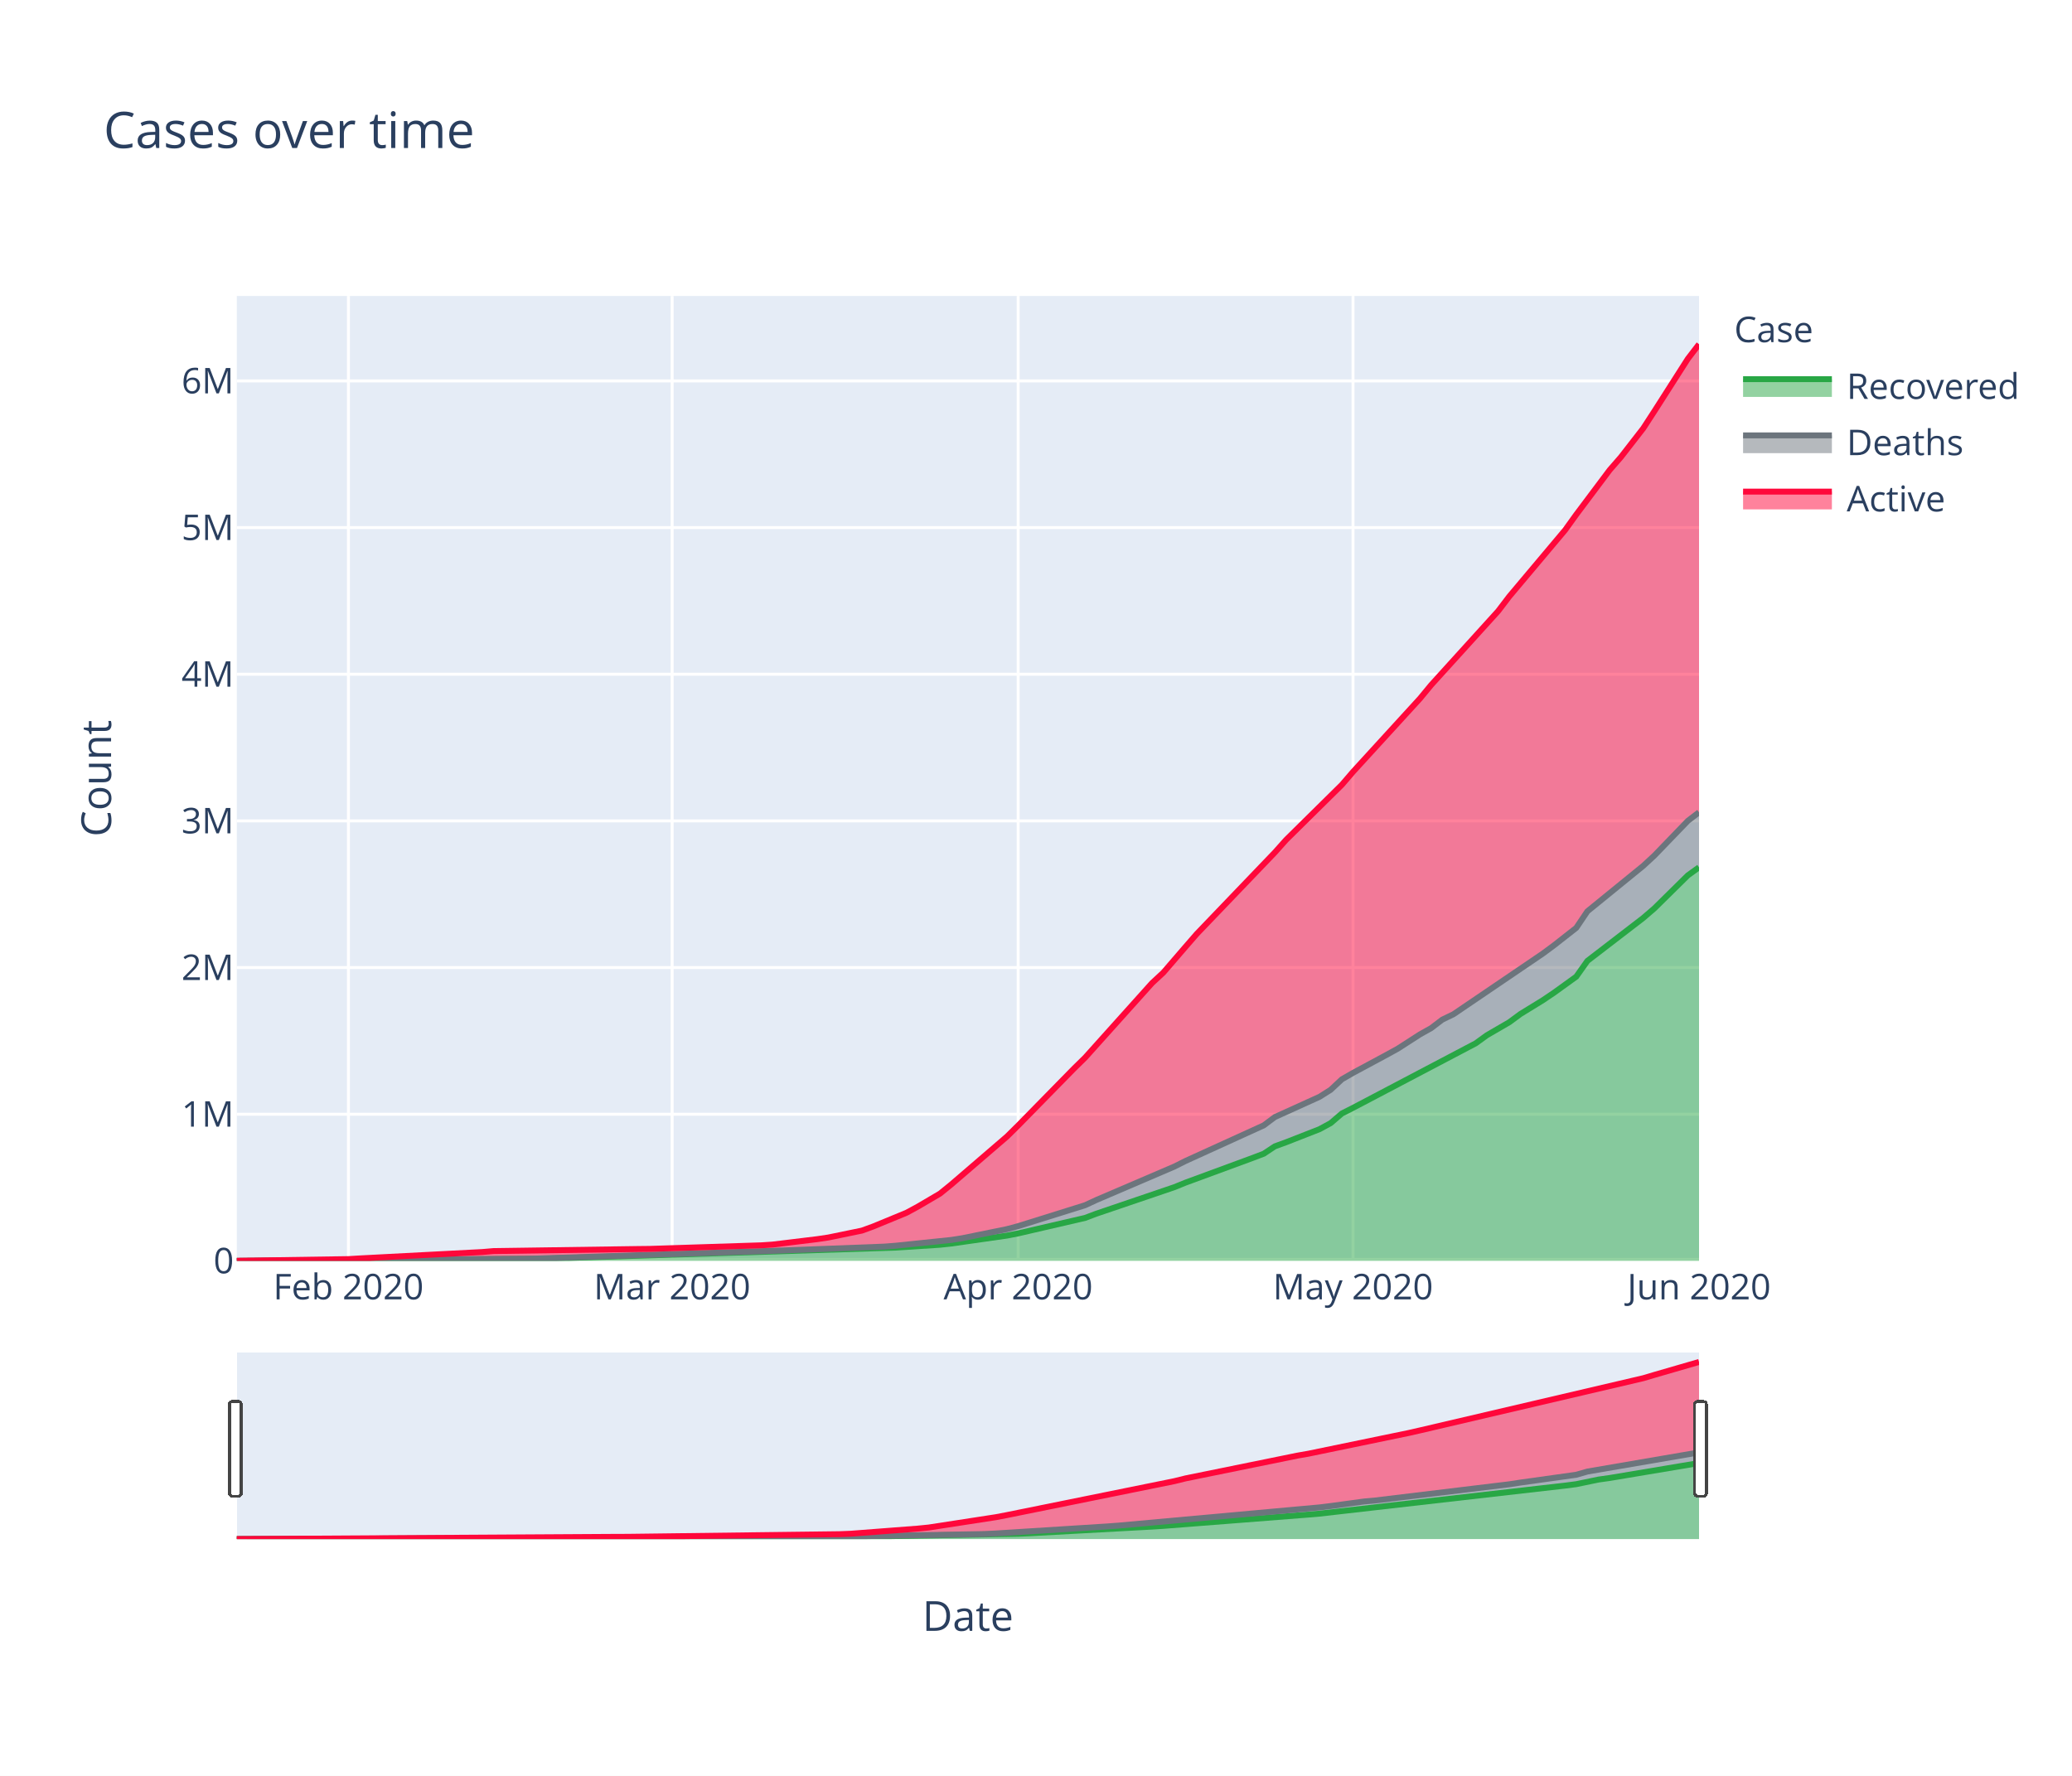
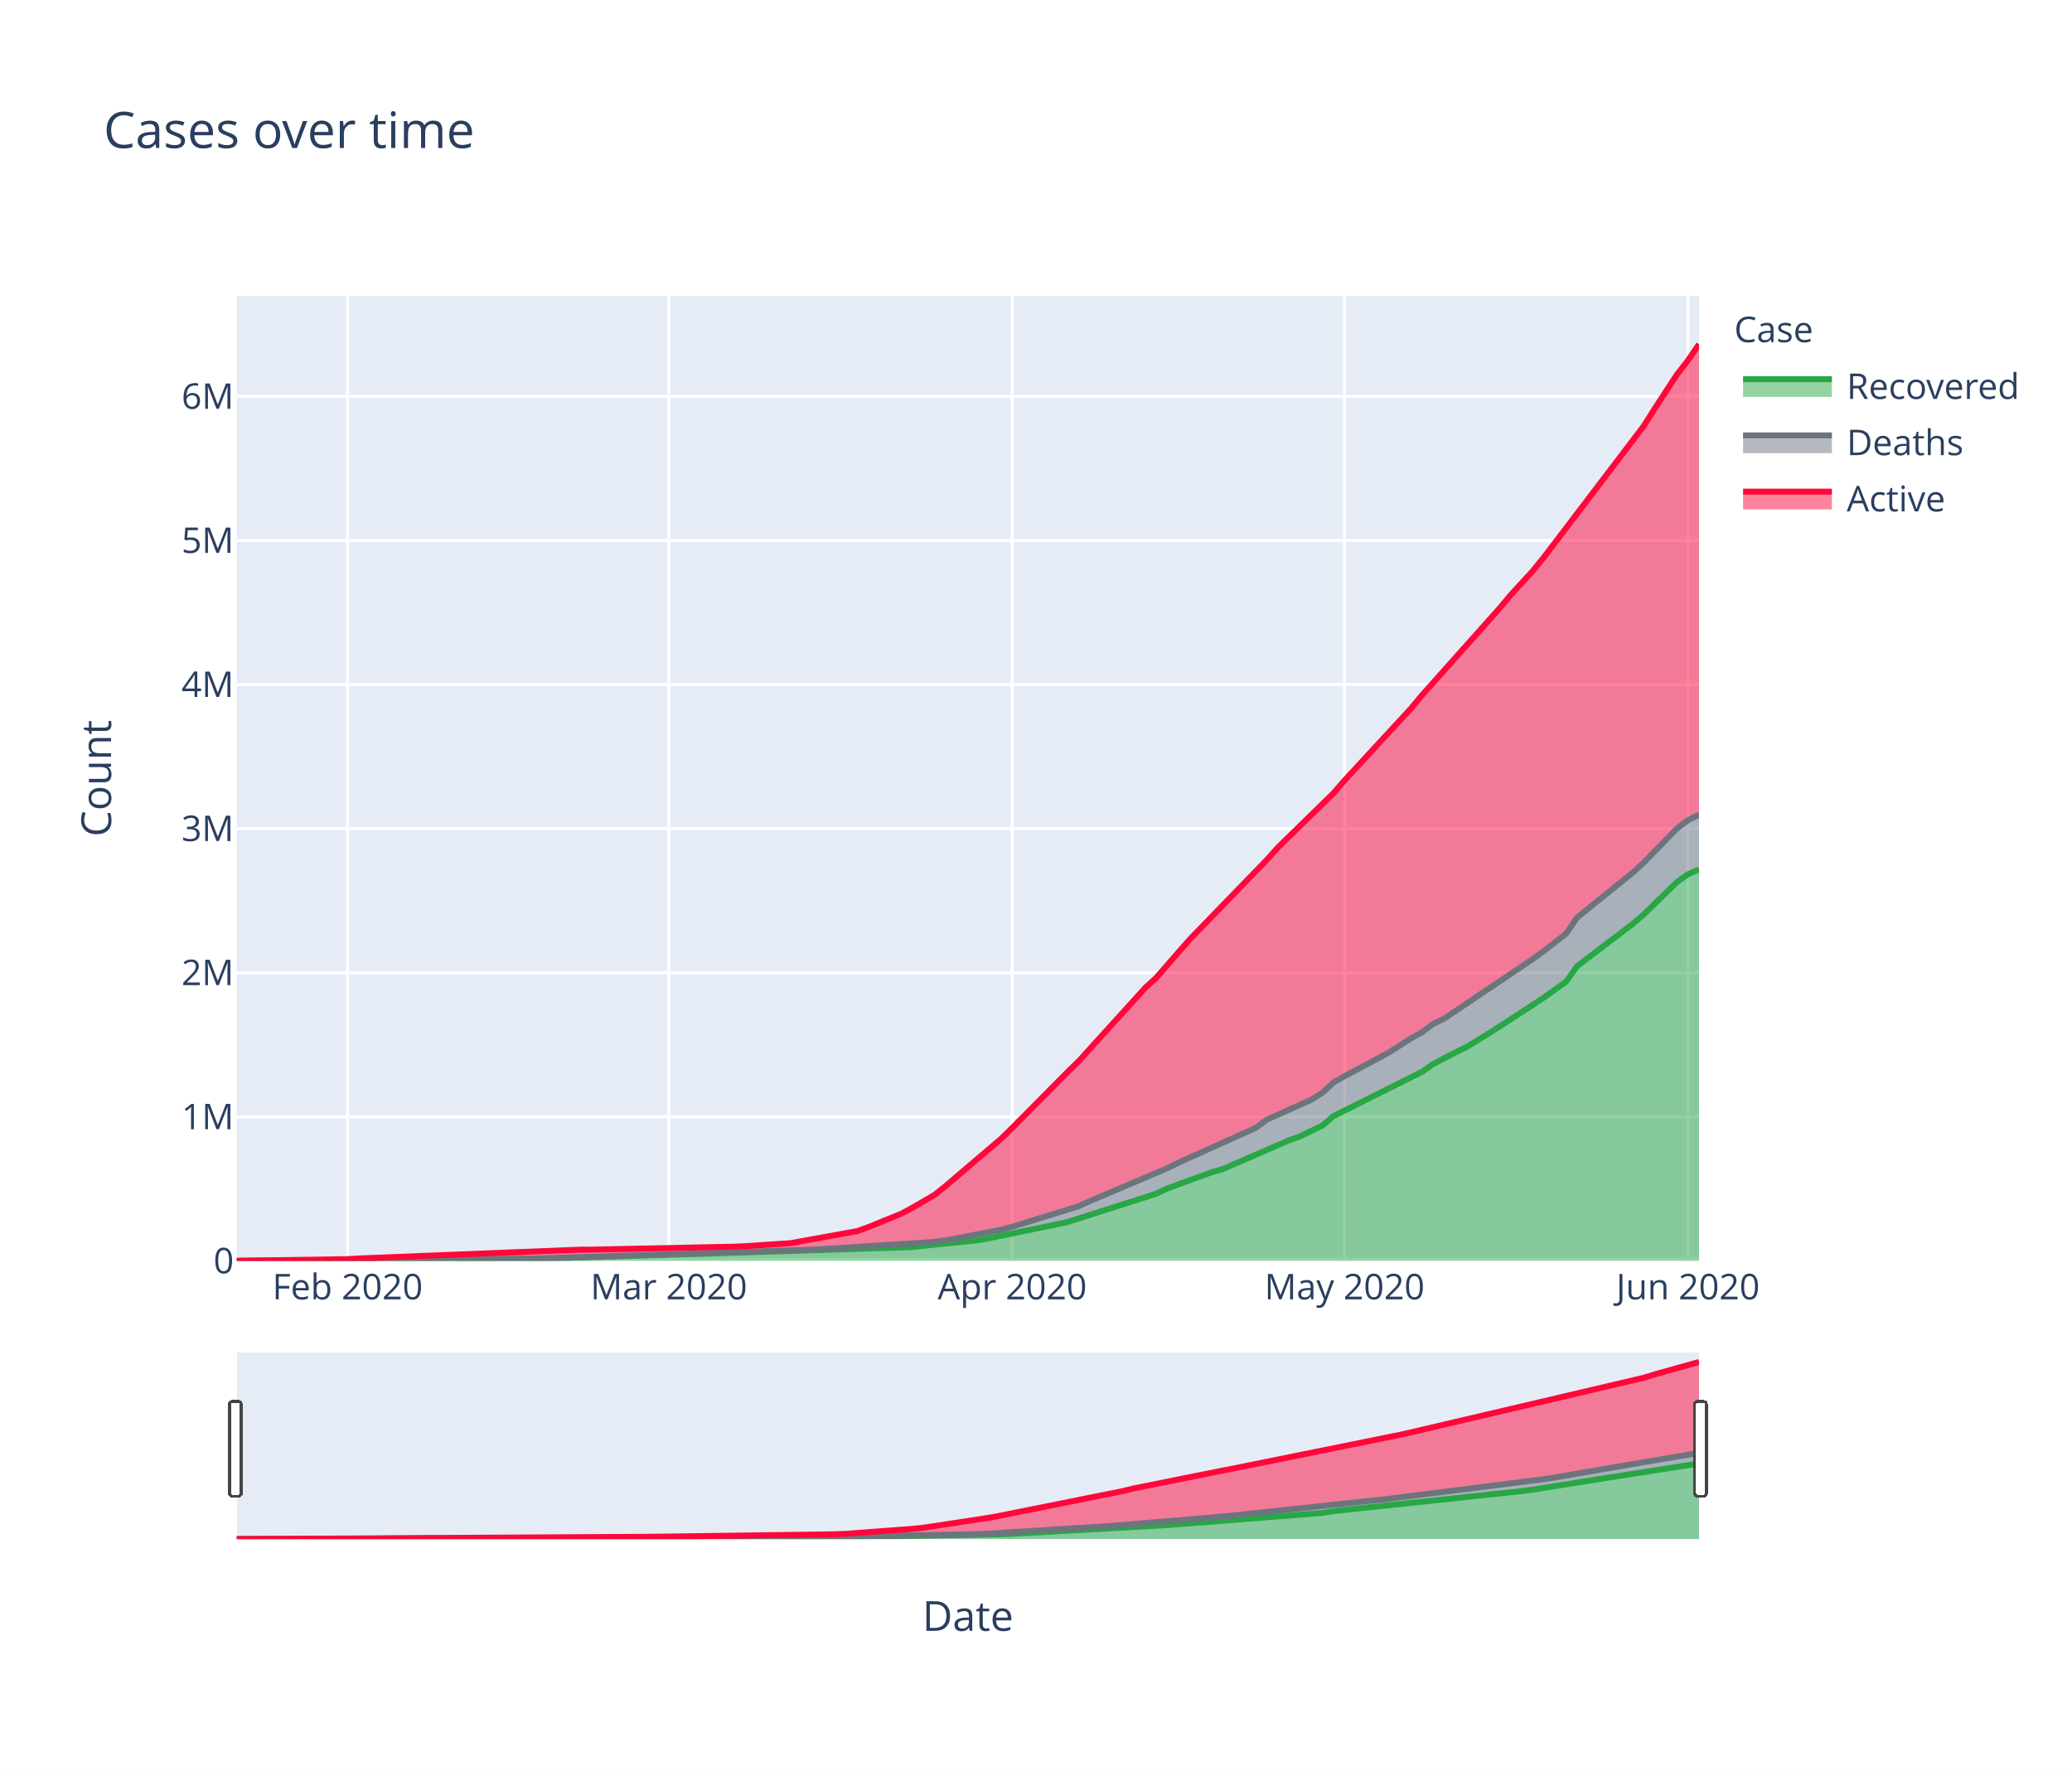
<svg xmlns="http://www.w3.org/2000/svg" class="main-svg" width="700" height="600" style="" viewBox="0 0 700 600">
  <rect x="0" y="0" width="700" height="600" style="fill: rgb(255, 255, 255); fill-opacity: 1;" />
-   <defs id="defs-0ef2ff">
+   <defs id="defs-c50856">
    <g class="clips">
-       <clipPath id="clip0ef2ffxyplot" class="plotclip">
+       <clipPath id="clipc50856xyplot" class="plotclip">
        <rect width="494" height="326" />
      </clipPath>
-       <clipPath class="axesclip" id="clip0ef2ffx">
+       <clipPath class="axesclip" id="clipc50856x">
        <rect x="80" y="0" width="494" height="600" />
      </clipPath>
-       <clipPath class="axesclip" id="clip0ef2ffy">
+       <clipPath class="axesclip" id="clipc50856y">
        <rect x="0" y="100" width="700" height="326" />
      </clipPath>
-       <clipPath class="axesclip" id="clip0ef2ffxy">
+       <clipPath class="axesclip" id="clipc50856xy">
        <rect x="80" y="100" width="494" height="326" />
      </clipPath>
    </g>
    <g class="gradients" />
  </defs>
  <g class="bglayer">
    <rect class="bg" x="80" y="100" width="494" height="326" style="fill: rgb(229, 236, 246); fill-opacity: 1; stroke-width: 0;" />
  </g>
  <g class="layer-below">
    <g class="imagelayer" />
    <g class="shapelayer" />
  </g>
  <g class="cartesianlayer">
    <g class="subplot xy">
      <g class="layer-subplot">
        <g class="shapelayer" />
        <g class="imagelayer" />
      </g>
      <g class="gridlayer">
        <g class="x">
-           <path class="xgrid crisp" transform="translate(117.71,0)" d="M0,100v326" style="stroke: rgb(255, 255, 255); stroke-opacity: 1; stroke-width: 1px;" />
-           <path class="xgrid crisp" transform="translate(227.07,0)" d="M0,100v326" style="stroke: rgb(255, 255, 255); stroke-opacity: 1; stroke-width: 1px;" />
-           <path class="xgrid crisp" transform="translate(343.97,0)" d="M0,100v326" style="stroke: rgb(255, 255, 255); stroke-opacity: 1; stroke-width: 1px;" />
-           <path class="xgrid crisp" transform="translate(457.1,0)" d="M0,100v326" style="stroke: rgb(255, 255, 255); stroke-opacity: 1; stroke-width: 1px;" />
+           <path class="xgrid crisp" transform="translate(117.42,0)" d="M0,100v326" style="stroke: rgb(255, 255, 255); stroke-opacity: 1; stroke-width: 1px;" />
+           <path class="xgrid crisp" transform="translate(225.95,0)" d="M0,100v326" style="stroke: rgb(255, 255, 255); stroke-opacity: 1; stroke-width: 1px;" />
+           <path class="xgrid crisp" transform="translate(341.97,0)" d="M0,100v326" style="stroke: rgb(255, 255, 255); stroke-opacity: 1; stroke-width: 1px;" />
+           <path class="xgrid crisp" transform="translate(454.24,0)" d="M0,100v326" style="stroke: rgb(255, 255, 255); stroke-opacity: 1; stroke-width: 1px;" />
+           <path class="xgrid crisp" transform="translate(570.26,0)" d="M0,100v326" style="stroke: rgb(255, 255, 255); stroke-opacity: 1; stroke-width: 1px;" />
        </g>
        <g class="y">
-           <path class="ygrid crisp" transform="translate(0,376.45)" d="M80,0h494" style="stroke: rgb(255, 255, 255); stroke-opacity: 1; stroke-width: 1px;" />
-           <path class="ygrid crisp" transform="translate(0,326.9)" d="M80,0h494" style="stroke: rgb(255, 255, 255); stroke-opacity: 1; stroke-width: 1px;" />
-           <path class="ygrid crisp" transform="translate(0,277.35)" d="M80,0h494" style="stroke: rgb(255, 255, 255); stroke-opacity: 1; stroke-width: 1px;" />
-           <path class="ygrid crisp" transform="translate(0,227.8)" d="M80,0h494" style="stroke: rgb(255, 255, 255); stroke-opacity: 1; stroke-width: 1px;" />
-           <path class="ygrid crisp" transform="translate(0,178.25)" d="M80,0h494" style="stroke: rgb(255, 255, 255); stroke-opacity: 1; stroke-width: 1px;" />
-           <path class="ygrid crisp" transform="translate(0,128.7)" d="M80,0h494" style="stroke: rgb(255, 255, 255); stroke-opacity: 1; stroke-width: 1px;" />
+           <path class="ygrid crisp" transform="translate(0,377.32)" d="M80,0h494" style="stroke: rgb(255, 255, 255); stroke-opacity: 1; stroke-width: 1px;" />
+           <path class="ygrid crisp" transform="translate(0,328.64)" d="M80,0h494" style="stroke: rgb(255, 255, 255); stroke-opacity: 1; stroke-width: 1px;" />
+           <path class="ygrid crisp" transform="translate(0,279.96)" d="M80,0h494" style="stroke: rgb(255, 255, 255); stroke-opacity: 1; stroke-width: 1px;" />
+           <path class="ygrid crisp" transform="translate(0,231.28)" d="M80,0h494" style="stroke: rgb(255, 255, 255); stroke-opacity: 1; stroke-width: 1px;" />
+           <path class="ygrid crisp" transform="translate(0,182.6)" d="M80,0h494" style="stroke: rgb(255, 255, 255); stroke-opacity: 1; stroke-width: 1px;" />
+           <path class="ygrid crisp" transform="translate(0,133.92)" d="M80,0h494" style="stroke: rgb(255, 255, 255); stroke-opacity: 1; stroke-width: 1px;" />
        </g>
      </g>
      <g class="zerolinelayer">
        <path class="yzl zl crisp" transform="translate(0,426)" d="M80,0h494" style="stroke: rgb(255, 255, 255); stroke-opacity: 1; stroke-width: 2px;" />
      </g>
      <path class="xlines-below" />
      <path class="ylines-below" />
      <g class="overlines-below" />
      <g class="xaxislayer-below" />
      <g class="yaxislayer-below" />
      <g class="overaxes-below" />
-       <g class="plot" transform="translate(80, 100)" clip-path="url('#clip0ef2ffxyplot')">
+       <g class="plot" transform="translate(80, 100)" clip-path="url('#clipc50856xyplot')">
        <g class="scatterlayer mlayer">
-           <g class="trace scatter trace11f386" style="stroke-miterlimit: 2;">
+           <g class="trace scatter tracea3ca6b" style="stroke-miterlimit: 2;">
            <g class="fills">
              <g>
-                 <path class="js-fill" d="M494,326L0,326L0,326L101.82,325.29L105.59,325.2L222.49,321.53L226.26,321.29L237.57,320.55L241.34,320.15L260.2,317.46L263.97,316.72L286.6,311.48L290.37,310.06L316.76,301.09L320.53,299.56L343.16,291.23L346.93,289.8L350.7,287.3L354.47,285.93L365.79,281.5L369.56,279.45L373.33,276.21L377.1,274.3L418.58,252.48L422.35,249.75L429.89,245.37L433.66,242.59L441.21,237.95L444.98,235.41L452.52,229.97L456.29,224.64L475.15,210.14L478.92,206.89L490.23,195.74L494,193.03" style="fill: rgb(40, 167, 69); fill-opacity: 0.5; stroke-width: 0;" />
+                 <path class="js-fill" d="M494,326L0,326L0,326L101.05,325.3L104.79,325.22L228.29,321.35L232.03,320.91L250.74,319L254.48,318.26L276.94,313.67L280.68,312.87L310.62,303.31L314.36,301.53L329.33,296.06L333.08,294.99L355.53,285.24L359.27,283.9L366.76,280.27L370.5,277.09L400.44,262.11L404.18,259.5L411.67,255.58L415.41,253.77L422.89,249.18L426.64,246.79L437.86,239.5L441.61,237L449.09,231.65L452.83,226.42L471.55,212.18L475.29,208.98L486.52,198.03L490.26,195.37L494,193.75" style="fill: rgb(40, 167, 69); fill-opacity: 0.5; stroke-width: 0;" />
              </g>
              <g>
-                 <path class="js-fill" d="M0,326L98.05,325.28L101.82,325.19L181.01,322.61L184.78,322.47L218.72,321.18L222.49,320.89L241.34,318.93L245.11,318.34L260.2,315.27L263.97,314.26L286.6,307.19L290.37,305.44L316.76,294.13L320.53,292.24L346.93,280.22L350.7,277.41L365.79,270.57L369.56,268.19L373.33,264.66L377.1,262.49L388.41,256.4L392.18,254.33L399.73,249.47L403.5,247.36L407.27,244.49L411.04,242.67L441.21,222.19L444.98,219.4L452.52,213.49L456.29,207.89L475.15,192.54L478.92,189.05L490.23,177.32L494,174.44L494,193.03L490.23,195.74L478.92,206.89L475.15,210.14L456.29,224.64L452.52,229.97L444.98,235.41L441.21,237.95L433.66,242.59L429.89,245.37L422.35,249.75L418.58,252.48L377.1,274.3L373.33,276.21L369.56,279.45L365.79,281.5L354.47,285.93L350.7,287.3L346.93,289.8L343.16,291.23L320.53,299.56L316.76,301.09L290.37,310.06L286.6,311.48L263.97,316.72L260.2,317.46L241.34,320.15L237.57,320.55L226.26,321.29L222.49,321.53L105.59,325.2L101.82,325.29L0,326Z" style="fill: rgb(108, 117, 125); fill-opacity: 0.5; stroke-width: 0;" />
+                 <path class="js-fill" d="M0,326L97.3,325.3L101.05,325.2L190.86,322.34L194.61,322.21L235.77,319.59L239.52,319.06L258.23,315.46L261.97,314.47L284.42,307.52L288.17,305.81L314.36,294.69L318.11,292.83L344.3,281.02L348.05,278.26L363.02,271.55L366.76,269.2L370.5,265.74L374.24,263.61L385.47,257.62L389.21,255.59L396.7,250.81L400.44,248.74L404.18,245.92L407.92,244.13L437.86,224.01L441.61,221.28L449.09,215.46L452.83,209.97L471.55,194.89L475.29,191.46L486.52,179.94L490.26,177.11L494,175.26L494,193.75L490.26,195.37L486.52,198.03L475.29,208.98L471.55,212.18L452.83,226.42L449.09,231.65L441.61,237L437.86,239.5L426.64,246.79L422.89,249.18L415.41,253.77L411.67,255.58L404.18,259.5L400.44,262.11L370.5,277.09L366.76,280.27L359.27,283.9L355.53,285.24L333.08,294.99L329.33,296.06L314.36,301.53L310.62,303.31L280.68,312.87L276.94,313.67L254.48,318.26L250.74,319L232.03,320.91L228.29,321.35L104.79,325.22L101.05,325.3L0,326Z" style="fill: rgb(108, 117, 125); fill-opacity: 0.5; stroke-width: 0;" />
              </g>
            </g>
            <g class="errorbars" />
            <g class="lines">
-               <path class="js-line" d="M0,326L101.82,325.29L105.59,325.2L222.49,321.53L226.26,321.29L237.57,320.55L241.34,320.15L260.2,317.46L263.97,316.72L286.6,311.48L290.37,310.06L316.76,301.09L320.53,299.56L343.16,291.23L346.93,289.8L350.7,287.3L354.47,285.93L365.79,281.5L369.56,279.45L373.33,276.21L377.1,274.3L418.58,252.48L422.35,249.75L429.89,245.37L433.66,242.59L441.21,237.95L444.98,235.41L452.52,229.97L456.29,224.64L475.15,210.14L478.92,206.89L490.23,195.74L494,193.03" style="vector-effect: non-scaling-stroke; fill: none; stroke: rgb(40, 167, 69); stroke-opacity: 1; stroke-width: 2px; opacity: 1;" />
+               <path class="js-line" d="M0,326L101.05,325.3L104.79,325.22L228.29,321.35L232.03,320.91L250.74,319L254.48,318.26L276.94,313.67L280.68,312.87L310.62,303.31L314.36,301.53L329.33,296.06L333.08,294.99L355.53,285.24L359.27,283.9L366.76,280.27L370.5,277.09L400.44,262.11L404.18,259.5L411.67,255.58L415.41,253.77L422.89,249.18L426.64,246.79L437.86,239.5L441.61,237L449.09,231.65L452.83,226.42L471.55,212.18L475.29,208.98L486.52,198.03L490.26,195.37L494,193.75" style="vector-effect: non-scaling-stroke; fill: none; stroke: rgb(40, 167, 69); stroke-opacity: 1; stroke-width: 2px; opacity: 1;" />
            </g>
            <g class="points" />
            <g class="text" />
          </g>
-           <g class="trace scatter trace786632" style="stroke-miterlimit: 2;">
+           <g class="trace scatter trace6531e4" style="stroke-miterlimit: 2;">
            <g class="fills">
              <g>
-                 <path class="js-fill" d="M0,325.97L37.71,325.4L41.48,325.17L82.96,323.01L86.73,322.69L135.76,321.99L139.53,321.95L177.24,320.74L181.01,320.49L196.09,318.66L199.86,318.1L211.18,315.77L214.95,314.4L226.26,309.74L230.03,307.7L237.57,303.27L241.34,300.21L260.2,283.99L263.97,280.26L282.82,261.03L286.6,257.32L309.22,232.12L312.99,228.63L320.53,219.88L324.31,215.53L350.7,188L354.47,183.77L373.33,165.15L377.1,160.76L399.73,136L403.5,131.43L426.12,106.48L429.89,101.53L448.75,79.09L452.52,73.85L463.83,58.77L467.6,54.44L475.15,44.72L478.92,38.92L490.23,21.21L494,16.3L494,174.44L490.23,177.32L478.92,189.05L475.15,192.54L456.29,207.89L452.52,213.49L444.98,219.4L441.21,222.19L411.04,242.67L407.27,244.49L403.5,247.36L399.73,249.47L392.18,254.33L388.41,256.4L377.1,262.49L373.33,264.66L369.56,268.19L365.79,270.57L350.7,277.41L346.93,280.22L320.53,292.24L316.76,294.13L290.37,305.44L286.6,307.19L263.97,314.26L260.2,315.27L245.11,318.34L241.34,318.93L222.49,320.89L218.72,321.18L184.78,322.47L181.01,322.61L101.82,325.19L98.05,325.28L0,326Z" style="fill: rgb(255, 7, 58); fill-opacity: 0.5; stroke-width: 0;" />
+                 <path class="js-fill" d="M0,325.97L37.42,325.41L41.17,325.18L116.02,322.2L119.76,322.19L168.41,321.19L172.15,321.01L187.12,320.01L190.86,319.32L209.58,315.95L213.32,314.61L224.55,310.03L228.29,308.02L235.77,303.67L239.52,300.66L258.23,284.73L261.97,281.06L280.68,262.17L284.42,258.53L306.88,233.77L310.62,230.35L318.11,221.75L321.85,217.48L348.05,190.43L351.79,186.27L370.5,167.98L374.24,163.67L396.7,139.34L400.44,134.85L426.64,105.48L430.38,101.02L437.86,92.87L441.61,88.24L475.29,43.97L479.03,38.05L486.52,26.57L490.26,21.76L494,16.3L494,175.26L490.26,177.11L486.52,179.94L475.29,191.46L471.55,194.89L452.83,209.97L449.09,215.46L441.61,221.28L437.86,224.01L407.92,244.13L404.18,245.92L400.44,248.74L396.7,250.81L389.21,255.59L385.47,257.62L374.24,263.61L370.5,265.74L366.76,269.2L363.02,271.55L348.05,278.26L344.3,281.02L318.11,292.83L314.36,294.69L288.17,305.81L284.42,307.52L261.97,314.47L258.23,315.46L239.52,319.06L235.77,319.59L194.61,322.21L190.86,322.34L101.05,325.2L97.3,325.3L0,326Z" style="fill: rgb(255, 7, 58); fill-opacity: 0.5; stroke-width: 0;" />
              </g>
            </g>
            <g class="errorbars" />
            <g class="lines">
-               <path class="js-line" d="M0,326L98.05,325.28L101.82,325.19L181.01,322.61L184.78,322.47L218.72,321.18L222.49,320.89L241.34,318.93L245.11,318.34L260.2,315.27L263.97,314.26L286.6,307.19L290.37,305.44L316.76,294.13L320.53,292.24L346.93,280.22L350.7,277.41L365.79,270.57L369.56,268.19L373.33,264.66L377.1,262.49L388.41,256.4L392.18,254.33L399.73,249.47L403.5,247.36L407.27,244.49L411.04,242.67L441.21,222.19L444.98,219.4L452.52,213.49L456.29,207.89L475.15,192.54L478.92,189.05L490.23,177.32L494,174.44" style="vector-effect: non-scaling-stroke; fill: none; stroke: rgb(108, 117, 125); stroke-opacity: 1; stroke-width: 2px; opacity: 1;" />
+               <path class="js-line" d="M0,326L97.3,325.3L101.05,325.2L190.86,322.34L194.61,322.21L235.77,319.59L239.52,319.06L258.23,315.46L261.97,314.47L284.42,307.52L288.17,305.81L314.36,294.69L318.11,292.83L344.3,281.02L348.05,278.26L363.02,271.55L366.76,269.2L370.5,265.74L374.24,263.61L385.47,257.62L389.21,255.59L396.7,250.81L400.44,248.74L404.18,245.92L407.92,244.13L437.86,224.01L441.61,221.28L449.09,215.46L452.83,209.97L471.55,194.89L475.29,191.46L486.52,179.94L490.26,177.11L494,175.26" style="vector-effect: non-scaling-stroke; fill: none; stroke: rgb(108, 117, 125); stroke-opacity: 1; stroke-width: 2px; opacity: 1;" />
            </g>
            <g class="points" />
            <g class="text" />
          </g>
-           <g class="trace scatter tracea36ed5" style="stroke-miterlimit: 2;">
+           <g class="trace scatter trace3d4c0b" style="stroke-miterlimit: 2;">
            <g class="fills" />
            <g class="errorbars" />
            <g class="lines">
-               <path class="js-line" d="M0,325.97L37.71,325.4L41.48,325.17L82.96,323.01L86.73,322.69L135.76,321.99L139.53,321.95L177.24,320.74L181.01,320.49L196.09,318.66L199.86,318.1L211.18,315.77L214.95,314.4L226.26,309.74L230.03,307.7L237.57,303.27L241.34,300.21L260.2,283.99L263.97,280.26L282.82,261.03L286.6,257.32L309.22,232.12L312.99,228.63L320.53,219.88L324.31,215.53L350.7,188L354.47,183.77L373.33,165.15L377.1,160.76L399.73,136L403.5,131.43L426.12,106.48L429.89,101.53L448.75,79.09L452.52,73.85L463.83,58.77L467.6,54.44L475.15,44.72L478.92,38.92L490.23,21.21L494,16.3" style="vector-effect: non-scaling-stroke; fill: none; stroke: rgb(255, 7, 58); stroke-opacity: 1; stroke-width: 2px; opacity: 1;" />
+               <path class="js-line" d="M0,325.97L37.42,325.41L41.17,325.18L116.02,322.2L119.76,322.19L168.41,321.19L172.15,321.01L187.12,320.01L190.86,319.32L209.58,315.95L213.32,314.61L224.55,310.03L228.29,308.02L235.77,303.67L239.52,300.66L258.23,284.73L261.97,281.06L280.68,262.17L284.42,258.53L306.88,233.77L310.62,230.35L318.11,221.75L321.85,217.48L348.05,190.43L351.79,186.27L370.5,167.98L374.24,163.67L396.7,139.34L400.44,134.85L426.64,105.48L430.38,101.02L437.86,92.87L441.61,88.24L475.29,43.97L479.03,38.05L486.52,26.57L490.26,21.76L494,16.3" style="vector-effect: non-scaling-stroke; fill: none; stroke: rgb(255, 7, 58); stroke-opacity: 1; stroke-width: 2px; opacity: 1;" />
            </g>
            <g class="points" />
            <g class="text" />
          </g>
        </g>
      </g>
      <g class="overplot" />
      <path class="xlines-above crisp" style="fill: none;" d="M0,0" />
      <path class="ylines-above crisp" style="fill: none;" d="M0,0" />
      <g class="overlines-above" />
      <g class="xaxislayer-above">
        <g class="xtick">
-           <text text-anchor="middle" x="0" y="439" transform="translate(117.71,0)" style="font-family: 'Open Sans', verdana, arial, sans-serif; font-size: 12px; fill: rgb(42, 63, 95); fill-opacity: 1; white-space: pre;">Feb 2020</text>
-         </g>
-         <g class="xtick">
-           <text text-anchor="middle" x="0" y="439" transform="translate(227.07,0)" style="font-family: 'Open Sans', verdana, arial, sans-serif; font-size: 12px; fill: rgb(42, 63, 95); fill-opacity: 1; white-space: pre;">Mar 2020</text>
-         </g>
-         <g class="xtick">
-           <text text-anchor="middle" x="0" y="439" transform="translate(343.97,0)" style="font-family: 'Open Sans', verdana, arial, sans-serif; font-size: 12px; fill: rgb(42, 63, 95); fill-opacity: 1; white-space: pre;">Apr 2020</text>
-         </g>
-         <g class="xtick">
-           <text text-anchor="middle" x="0" y="439" transform="translate(457.1,0)" style="font-family: 'Open Sans', verdana, arial, sans-serif; font-size: 12px; fill: rgb(42, 63, 95); fill-opacity: 1; white-space: pre;">May 2020</text>
-         </g>
-         <g class="xtick">
-           <text text-anchor="middle" x="0" y="439" transform="translate(574,0)" style="font-family: 'Open Sans', verdana, arial, sans-serif; font-size: 12px; fill: rgb(42, 63, 95); fill-opacity: 1; white-space: pre;">Jun 2020</text>
+           <text text-anchor="middle" x="0" y="439" transform="translate(117.42,0)" style="font-family: 'Open Sans', verdana, arial, sans-serif; font-size: 12px; fill: rgb(42, 63, 95); fill-opacity: 1; white-space: pre;">Feb 2020</text>
+         </g>
+         <g class="xtick">
+           <text text-anchor="middle" x="0" y="439" transform="translate(225.95,0)" style="font-family: 'Open Sans', verdana, arial, sans-serif; font-size: 12px; fill: rgb(42, 63, 95); fill-opacity: 1; white-space: pre;">Mar 2020</text>
+         </g>
+         <g class="xtick">
+           <text text-anchor="middle" x="0" y="439" transform="translate(341.97,0)" style="font-family: 'Open Sans', verdana, arial, sans-serif; font-size: 12px; fill: rgb(42, 63, 95); fill-opacity: 1; white-space: pre;">Apr 2020</text>
+         </g>
+         <g class="xtick">
+           <text text-anchor="middle" x="0" y="439" transform="translate(454.24,0)" style="font-family: 'Open Sans', verdana, arial, sans-serif; font-size: 12px; fill: rgb(42, 63, 95); fill-opacity: 1; white-space: pre;">May 2020</text>
+         </g>
+         <g class="xtick">
+           <text text-anchor="middle" x="0" y="439" transform="translate(570.26,0)" style="font-family: 'Open Sans', verdana, arial, sans-serif; font-size: 12px; fill: rgb(42, 63, 95); fill-opacity: 1; white-space: pre;">Jun 2020</text>
        </g>
      </g>
      <g class="yaxislayer-above">
        <g class="ytick">
          <text text-anchor="end" x="79" y="4.2" transform="translate(0,426)" style="font-family: 'Open Sans', verdana, arial, sans-serif; font-size: 12px; fill: rgb(42, 63, 95); fill-opacity: 1; white-space: pre;">0</text>
        </g>
        <g class="ytick">
-           <text text-anchor="end" x="79" y="4.2" transform="translate(0,376.45)" style="font-family: 'Open Sans', verdana, arial, sans-serif; font-size: 12px; fill: rgb(42, 63, 95); fill-opacity: 1; white-space: pre;">1M</text>
-         </g>
-         <g class="ytick">
-           <text text-anchor="end" x="79" y="4.2" transform="translate(0,326.9)" style="font-family: 'Open Sans', verdana, arial, sans-serif; font-size: 12px; fill: rgb(42, 63, 95); fill-opacity: 1; white-space: pre;">2M</text>
-         </g>
-         <g class="ytick">
-           <text text-anchor="end" x="79" y="4.2" transform="translate(0,277.35)" style="font-family: 'Open Sans', verdana, arial, sans-serif; font-size: 12px; fill: rgb(42, 63, 95); fill-opacity: 1; white-space: pre;">3M</text>
-         </g>
-         <g class="ytick">
-           <text text-anchor="end" x="79" y="4.2" transform="translate(0,227.8)" style="font-family: 'Open Sans', verdana, arial, sans-serif; font-size: 12px; fill: rgb(42, 63, 95); fill-opacity: 1; white-space: pre;">4M</text>
-         </g>
-         <g class="ytick">
-           <text text-anchor="end" x="79" y="4.2" transform="translate(0,178.25)" style="font-family: 'Open Sans', verdana, arial, sans-serif; font-size: 12px; fill: rgb(42, 63, 95); fill-opacity: 1; white-space: pre;">5M</text>
-         </g>
-         <g class="ytick">
-           <text text-anchor="end" x="79" y="4.2" transform="translate(0,128.7)" style="font-family: 'Open Sans', verdana, arial, sans-serif; font-size: 12px; fill: rgb(42, 63, 95); fill-opacity: 1; white-space: pre;">6M</text>
+           <text text-anchor="end" x="79" y="4.2" transform="translate(0,377.32)" style="font-family: 'Open Sans', verdana, arial, sans-serif; font-size: 12px; fill: rgb(42, 63, 95); fill-opacity: 1; white-space: pre;">1M</text>
+         </g>
+         <g class="ytick">
+           <text text-anchor="end" x="79" y="4.2" transform="translate(0,328.64)" style="font-family: 'Open Sans', verdana, arial, sans-serif; font-size: 12px; fill: rgb(42, 63, 95); fill-opacity: 1; white-space: pre;">2M</text>
+         </g>
+         <g class="ytick">
+           <text text-anchor="end" x="79" y="4.2" transform="translate(0,279.96)" style="font-family: 'Open Sans', verdana, arial, sans-serif; font-size: 12px; fill: rgb(42, 63, 95); fill-opacity: 1; white-space: pre;">3M</text>
+         </g>
+         <g class="ytick">
+           <text text-anchor="end" x="79" y="4.2" transform="translate(0,231.28)" style="font-family: 'Open Sans', verdana, arial, sans-serif; font-size: 12px; fill: rgb(42, 63, 95); fill-opacity: 1; white-space: pre;">4M</text>
+         </g>
+         <g class="ytick">
+           <text text-anchor="end" x="79" y="4.2" transform="translate(0,182.6)" style="font-family: 'Open Sans', verdana, arial, sans-serif; font-size: 12px; fill: rgb(42, 63, 95); fill-opacity: 1; white-space: pre;">5M</text>
+         </g>
+         <g class="ytick">
+           <text text-anchor="end" x="79" y="4.2" transform="translate(0,133.92)" style="font-family: 'Open Sans', verdana, arial, sans-serif; font-size: 12px; fill: rgb(42, 63, 95); fill-opacity: 1; white-space: pre;">6M</text>
        </g>
      </g>
      <g class="overaxes-above" />
    </g>
  </g>
  <g class="polarlayer" />
  <g class="ternarylayer" />
  <g class="geolayer" />
  <g class="funnelarealayer" />
  <g class="pielayer" />
  <g class="treemaplayer" />
  <g class="sunburstlayer" />
  <g class="glimages" />
-   <defs id="topdefs-0ef2ff">
+   <defs id="topdefs-c50856">
    <g class="clips" />
-     <clipPath id="legend0ef2ff">
+     <clipPath id="legendc50856">
      <rect width="104" height="83" x="0" y="0" />
    </clipPath>
-     <clipPath id="rangesliderx-0ef2ff">
+     <clipPath id="rangesliderx-c50856">
      <rect x="0" y="0" width="494" height="63" />
    </clipPath>
  </defs>
  <g class="layer-above">
    <g class="imagelayer" />
    <g class="shapelayer" />
  </g>
  <g class="infolayer">
    <g class="legend" pointer-events="all" transform="translate(583.88, 100)">
      <rect class="bg" shape-rendering="crispEdges" style="stroke: rgb(68, 68, 68); stroke-opacity: 1; fill: rgb(255, 255, 255); fill-opacity: 1; stroke-width: 0px;" width="104" height="83" x="0" y="0" />
-       <g class="scrollbox" transform="translate(0, 0)" clip-path="url('#legend0ef2ff')">
+       <g class="scrollbox" transform="translate(0, 0)" clip-path="url('#legendc50856')">
        <text class="legendtitletext user-select-none" text-anchor="start" x="2" y="15.6" style="font-family: 'Open Sans', verdana, arial, sans-serif; font-size: 12px; fill: rgb(42, 63, 95); fill-opacity: 1; white-space: pre;">Case</text>
        <g class="groups" transform="translate(0, 0)">
          <g class="traces" transform="translate(0, 30.1)" style="opacity: 1;">
            <text class="legendtext user-select-none" text-anchor="start" x="40" y="4.68" style="font-family: 'Open Sans', verdana, arial, sans-serif; font-size: 12px; fill: rgb(42, 63, 95); fill-opacity: 1; white-space: pre;">Recovered</text>
            <g class="layers">
              <g class="legendfill">
                <path class="js-fill" d="M5,-2h30v6h-30z" style="stroke-width: 0; fill: rgb(40, 167, 69); fill-opacity: 0.5;" />
              </g>
              <g class="legendlines">
                <path class="js-line" d="M5,-2h30" style="fill: none; stroke: rgb(40, 167, 69); stroke-opacity: 1; stroke-width: 2px;" />
              </g>
              <g class="legendsymbols">
                <g class="legendpoints" />
              </g>
            </g>
            <rect class="legendtoggle" pointer-events="all" x="0" y="-9.5" width="98.031" height="19" style="cursor: pointer; fill: rgb(0, 0, 0); fill-opacity: 0;" />
          </g>
        </g>
        <g class="groups" transform="translate(0, 0)">
          <g class="traces" transform="translate(0, 49.1)" style="opacity: 1;">
            <text class="legendtext user-select-none" text-anchor="start" x="40" y="4.68" style="font-family: 'Open Sans', verdana, arial, sans-serif; font-size: 12px; fill: rgb(42, 63, 95); fill-opacity: 1; white-space: pre;">Deaths</text>
            <g class="layers">
              <g class="legendfill">
                <path class="js-fill" d="M5,-2h30v6h-30z" style="stroke-width: 0; fill: rgb(108, 117, 125); fill-opacity: 0.5;" />
              </g>
              <g class="legendlines">
                <path class="js-line" d="M5,-2h30" style="fill: none; stroke: rgb(108, 117, 125); stroke-opacity: 1; stroke-width: 2px;" />
              </g>
              <g class="legendsymbols">
                <g class="legendpoints" />
              </g>
            </g>
            <rect class="legendtoggle" pointer-events="all" x="0" y="-9.5" width="98.031" height="19" style="cursor: pointer; fill: rgb(0, 0, 0); fill-opacity: 0;" />
          </g>
        </g>
        <g class="groups" transform="translate(0, 0)">
          <g class="traces" transform="translate(0, 68.1)" style="opacity: 1;">
            <text class="legendtext user-select-none" text-anchor="start" x="40" y="4.68" style="font-family: 'Open Sans', verdana, arial, sans-serif; font-size: 12px; fill: rgb(42, 63, 95); fill-opacity: 1; white-space: pre;">Active</text>
            <g class="layers">
              <g class="legendfill">
                <path class="js-fill" d="M5,-2h30v6h-30z" style="stroke-width: 0; fill: rgb(255, 7, 58); fill-opacity: 0.5;" />
              </g>
              <g class="legendlines">
                <path class="js-line" d="M5,-2h30" style="fill: none; stroke: rgb(255, 7, 58); stroke-opacity: 1; stroke-width: 2px;" />
              </g>
              <g class="legendsymbols">
                <g class="legendpoints" />
              </g>
            </g>
            <rect class="legendtoggle" pointer-events="all" x="0" y="-9.5" width="98.031" height="19" style="cursor: pointer; fill: rgb(0, 0, 0); fill-opacity: 0;" />
          </g>
        </g>
      </g>
      <rect class="scrollbar" rx="20" ry="3" width="0" height="0" x="0" y="0" style="fill: rgb(128, 139, 164); fill-opacity: 1;" />
    </g>
    <g class="g-gtitle">
      <text class="gtitle" x="35" y="50" text-anchor="start" dy="0em" style="font-family: 'Open Sans', verdana, arial, sans-serif; font-size: 17px; fill: rgb(42, 63, 95); opacity: 1; font-weight: normal; white-space: pre;">Cases over time</text>
    </g>
    <g class="rangeslider-container" pointer-events="all" transform="translate(80,457)">
      <rect class="rangeslider-bg" x="0" y="0" shape-rendering="crispEdges" width="494" height="63" transform="translate(0,0)" fill="#E5ECF6" stroke="#444" stroke-width="0" />
-       <g class="rangeslider-rangeplot xy" clip-path="url('#rangesliderx-0ef2ff')">
+       <g class="rangeslider-rangeplot xy" clip-path="url('#rangesliderx-c50856')">
        <g class="layer-subplot">
          <g class="shapelayer" />
          <g class="imagelayer" />
        </g>
        <g class="gridlayer">
          <g class="x" />
          <g class="y" />
        </g>
        <g class="zerolinelayer" />
        <path class="xlines-below" />
        <path class="ylines-below" />
        <g class="overlines-below" />
        <g class="xaxislayer-below" />
        <g class="yaxislayer-below" />
        <g class="overaxes-below" />
        <g class="plot">
          <g class="scatterlayer mlayer rangeplot">
-             <g class="trace scatter trace11f386" style="stroke-miterlimit: 2;">
+             <g class="trace scatter tracea3ca6b" style="stroke-miterlimit: 2;">
              <g class="fills">
                <g>
-                   <path class="js-fill" d="M494,63L0,63L0,63L203.63,62.26L207.4,62.24L263.97,61.21L267.74,61.04L309.22,58.78L312.99,58.54L362.02,54.72L365.79,54.4L448.75,44.93L452.52,44.44L460.06,42.88L463.83,42.35L494,37.3" style="fill: rgb(40, 167, 69); fill-opacity: 0.5; stroke-width: 0;" />
+                   <path class="js-fill" d="M494,63L0,63L0,63L205.83,62.25L209.58,62.23L258.23,61.38L261.97,61.24L314.36,58.27L318.11,57.98L366.76,54.16L370.5,53.55L434.12,46.78L437.86,46.28L460.32,42.71L464.06,42.12L494,37.44" style="fill: rgb(40, 167, 69); fill-opacity: 0.5; stroke-width: 0;" />
                </g>
                <g>
-                   <path class="js-fill" d="M0,63L196.09,62.25L199.86,62.22L252.66,61.29L256.43,61.1L294.14,58.72L297.91,58.44L365.79,52.29L369.56,51.83L380.87,50.29L384.64,49.95L429.89,44.48L433.66,43.9L452.52,41.26L456.29,40.18L494,33.71L494,37.3L463.83,42.35L460.06,42.88L452.52,44.44L448.75,44.93L365.79,54.4L362.02,54.72L312.99,58.54L309.22,58.78L267.74,61.04L263.97,61.21L207.4,62.24L203.63,62.26L0,63Z" style="fill: rgb(108, 117, 125); fill-opacity: 0.5; stroke-width: 0;" />
+                   <path class="js-fill" d="M0,63L194.61,62.27L198.35,62.23L250.74,61.32L254.48,61.13L295.65,58.52L299.39,58.22L333.08,55.38L336.82,54.99L389.21,49.39L392.95,48.89L441.61,42.76L445.35,42.17L467.8,38.3L471.55,37.66L494,33.87L494,37.44L464.06,42.12L460.32,42.71L437.86,46.28L434.12,46.78L370.5,53.55L366.76,54.16L318.11,57.98L314.36,58.27L261.97,61.24L258.23,61.38L209.58,62.23L205.83,62.25L0,63Z" style="fill: rgb(108, 117, 125); fill-opacity: 0.5; stroke-width: 0;" />
                </g>
              </g>
              <g class="errorbars" />
              <g class="lines">
-                 <path class="js-line" d="M0,63L203.63,62.26L207.4,62.24L263.97,61.21L267.74,61.04L309.22,58.78L312.99,58.54L362.02,54.72L365.79,54.4L448.75,44.93L452.52,44.44L460.06,42.88L463.83,42.35L494,37.3" style="vector-effect: non-scaling-stroke; fill: none; stroke: rgb(40, 167, 69); stroke-opacity: 1; stroke-width: 2px; opacity: 1;" />
+                 <path class="js-line" d="M0,63L205.83,62.25L209.58,62.23L258.23,61.38L261.97,61.24L314.36,58.27L318.11,57.98L366.76,54.16L370.5,53.55L434.12,46.78L437.86,46.28L460.32,42.71L464.06,42.12L494,37.44" style="vector-effect: non-scaling-stroke; fill: none; stroke: rgb(40, 167, 69); stroke-opacity: 1; stroke-width: 2px; opacity: 1;" />
              </g>
              <g class="points" />
              <g class="text" />
            </g>
-             <g class="trace scatter trace786632" style="stroke-miterlimit: 2;">
+             <g class="trace scatter trace6531e4" style="stroke-miterlimit: 2;">
              <g class="fills">
                <g>
-                   <path class="js-fill" d="M0,62.99L128.21,62.24L131.98,62.23L203.63,61.34L207.4,61.19L230.03,59.46L233.8,59.08L256.43,55.6L260.2,54.88L316.76,43.42L320.53,42.49L358.24,34.81L362.02,34.15L395.95,27.14L399.73,26.28L475.15,8.64L478.92,7.52L494,3.15L494,33.71L456.29,40.18L452.52,41.26L433.66,43.9L429.89,44.48L384.64,49.95L380.87,50.29L369.56,51.83L365.79,52.29L297.91,58.44L294.14,58.72L256.43,61.1L252.66,61.29L199.86,62.22L196.09,62.25L0,63Z" style="fill: rgb(255, 7, 58); fill-opacity: 0.5; stroke-width: 0;" />
+                   <path class="js-fill" d="M0,62.99L134.73,62.24L138.47,62.23L202.09,61.37L205.83,61.22L228.29,59.53L232.03,59.15L254.48,55.73L258.23,55.02L299.39,46.76L303.14,45.84L333.08,39.84L336.82,39.12L392.95,27.77L396.7,26.93L475.29,8.5L479.03,7.35L494,3.15L494,33.87L471.55,37.66L467.8,38.3L445.35,42.17L441.61,42.76L392.95,48.89L389.21,49.39L336.82,54.99L333.08,55.38L299.39,58.22L295.65,58.52L254.48,61.13L250.74,61.32L198.35,62.23L194.61,62.27L0,63Z" style="fill: rgb(255, 7, 58); fill-opacity: 0.5; stroke-width: 0;" />
                </g>
              </g>
              <g class="errorbars" />
              <g class="lines">
-                 <path class="js-line" d="M0,63L196.09,62.25L199.86,62.22L252.66,61.29L256.43,61.1L294.14,58.72L297.91,58.44L365.79,52.29L369.56,51.83L380.87,50.29L384.64,49.95L429.89,44.48L433.66,43.9L452.52,41.26L456.29,40.18L494,33.71" style="vector-effect: non-scaling-stroke; fill: none; stroke: rgb(108, 117, 125); stroke-opacity: 1; stroke-width: 2px; opacity: 1;" />
+                 <path class="js-line" d="M0,63L194.61,62.27L198.35,62.23L250.74,61.32L254.48,61.13L295.65,58.52L299.39,58.22L333.08,55.38L336.82,54.99L389.21,49.39L392.95,48.89L441.61,42.76L445.35,42.17L467.8,38.3L471.55,37.66L494,33.87" style="vector-effect: non-scaling-stroke; fill: none; stroke: rgb(108, 117, 125); stroke-opacity: 1; stroke-width: 2px; opacity: 1;" />
              </g>
              <g class="points" />
              <g class="text" />
            </g>
-             <g class="trace scatter tracea36ed5" style="stroke-miterlimit: 2;">
+             <g class="trace scatter trace3d4c0b" style="stroke-miterlimit: 2;">
              <g class="fills" />
              <g class="errorbars" />
              <g class="lines">
-                 <path class="js-line" d="M0,62.99L128.21,62.24L131.98,62.23L203.63,61.34L207.4,61.19L230.03,59.46L233.8,59.08L256.43,55.6L260.2,54.88L316.76,43.42L320.53,42.49L358.24,34.81L362.02,34.15L395.95,27.14L399.73,26.28L475.15,8.64L478.92,7.52L494,3.15" style="vector-effect: non-scaling-stroke; fill: none; stroke: rgb(255, 7, 58); stroke-opacity: 1; stroke-width: 2px; opacity: 1;" />
+                 <path class="js-line" d="M0,62.99L134.73,62.24L138.47,62.23L202.09,61.37L205.83,61.22L228.29,59.53L232.03,59.15L254.48,55.73L258.23,55.02L299.39,46.76L303.14,45.84L333.08,39.84L336.82,39.12L392.95,27.77L396.7,26.93L475.29,8.5L479.03,7.35L494,3.15" style="vector-effect: non-scaling-stroke; fill: none; stroke: rgb(255, 7, 58); stroke-opacity: 1; stroke-width: 2px; opacity: 1;" />
              </g>
              <g class="points" />
              <g class="text" />
            </g>
          </g>
        </g>
        <g class="overplot" />
        <path class="xlines-above crisp" style="fill: none;" />
        <path class="ylines-above crisp" style="fill: none;" />
        <g class="overlines-above" />
        <g class="xaxislayer-above" />
        <g class="yaxislayer-above" />
        <g class="overaxes-above" />
      </g>
      <rect class="rangeslider-mask-min" x="0" y="0" shape-rendering="crispEdges" height="63" width="0" style="fill: rgb(0, 0, 0); fill-opacity: 0.4;" />
      <rect class="rangeslider-mask-max" y="0" shape-rendering="crispEdges" height="63" x="494" width="0" style="fill: rgb(0, 0, 0); fill-opacity: 0.4;" />
      <g class="rangeslider-grabber-min" transform="translate(-2.5,0.5)">
        <rect class="rangeslider-handle-min" x="0" width="4" rx="1" fill="#fff" stroke="#444" stroke-width="1" shape-rendering="crispEdges" y="16" height="32" />
      </g>
      <g class="rangeslider-grabber-max" transform="translate(492.5,0.5)">
        <rect class="rangeslider-handle-max" x="0" width="4" rx="1" fill="#fff" stroke="#444" stroke-width="1" shape-rendering="crispEdges" y="16" height="32" />
      </g>
    </g>
    <g class="g-ytitle">
      <text class="ytitle" transform="rotate(-90,37.52813,263)" x="37.528" y="263" text-anchor="middle" style="font-family: 'Open Sans', verdana, arial, sans-serif; font-size: 14px; fill: rgb(42, 63, 95); opacity: 1; font-weight: normal; white-space: pre;">Count</text>
    </g>
    <g class="g-xtitle">
      <text class="xtitle" x="327" y="551" text-anchor="middle" style="font-family: 'Open Sans', verdana, arial, sans-serif; font-size: 14px; fill: rgb(42, 63, 95); opacity: 1; font-weight: normal; white-space: pre;">Date</text>
    </g>
  </g>
</svg>
